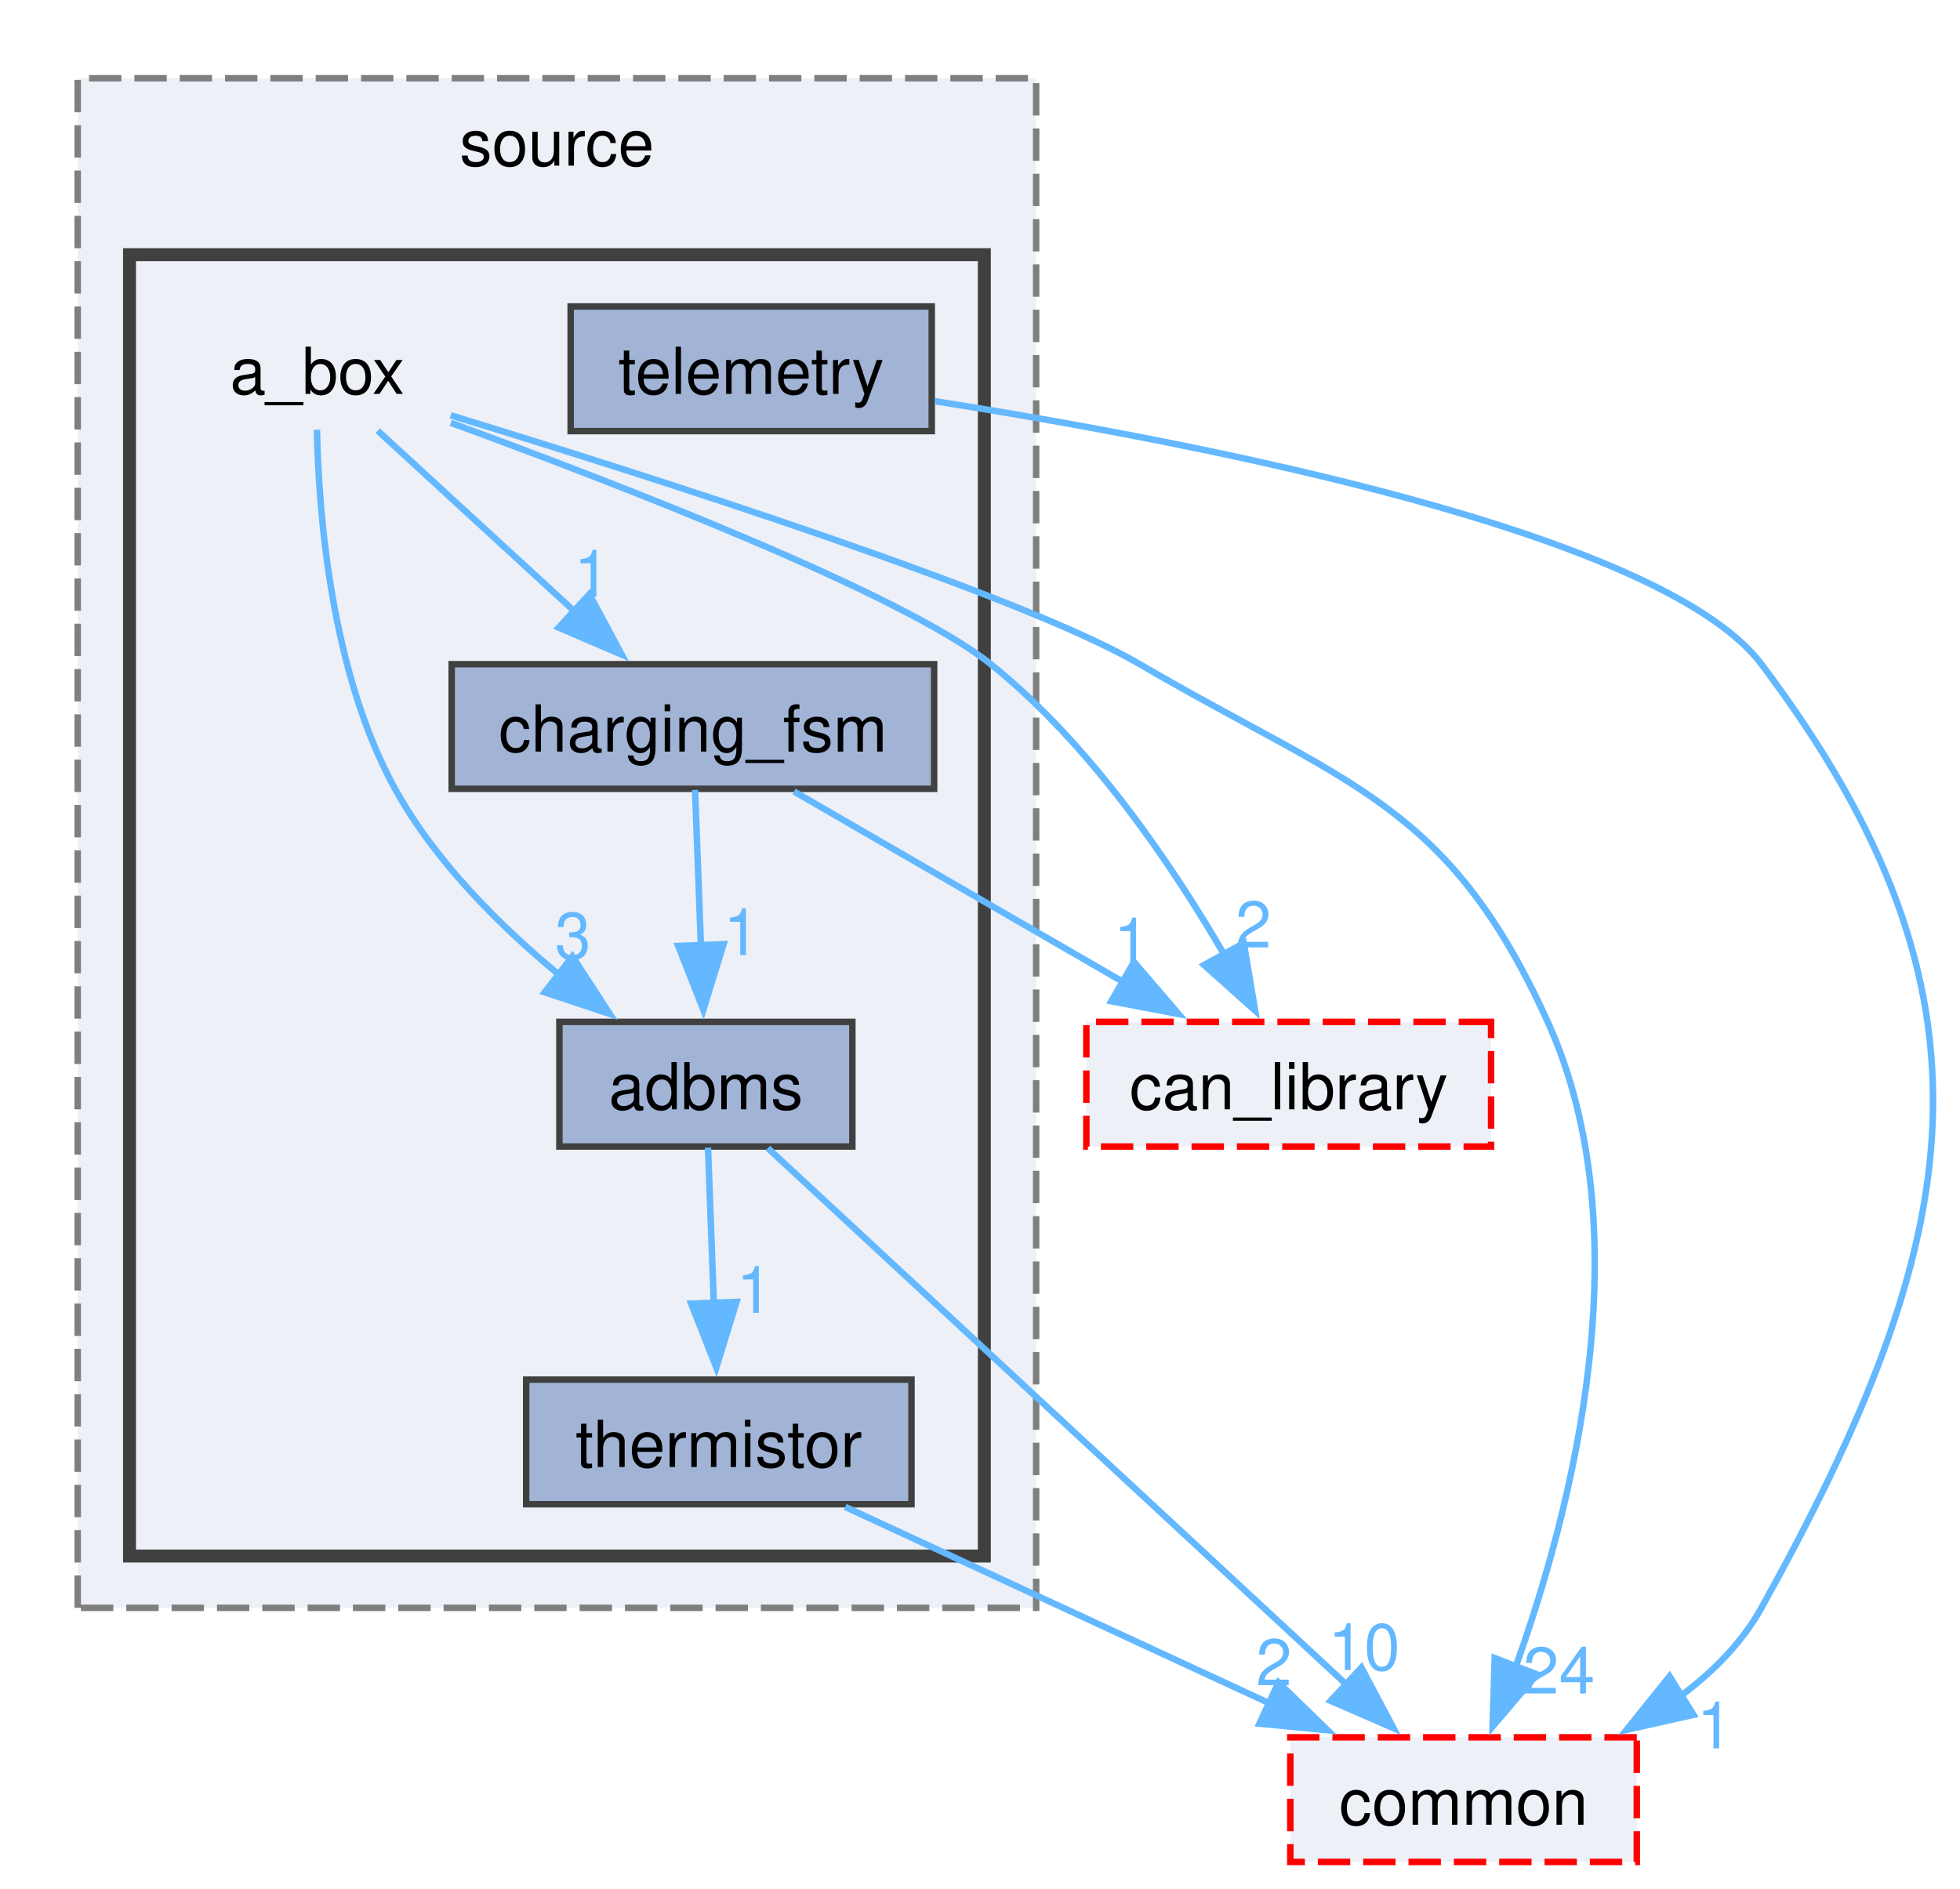
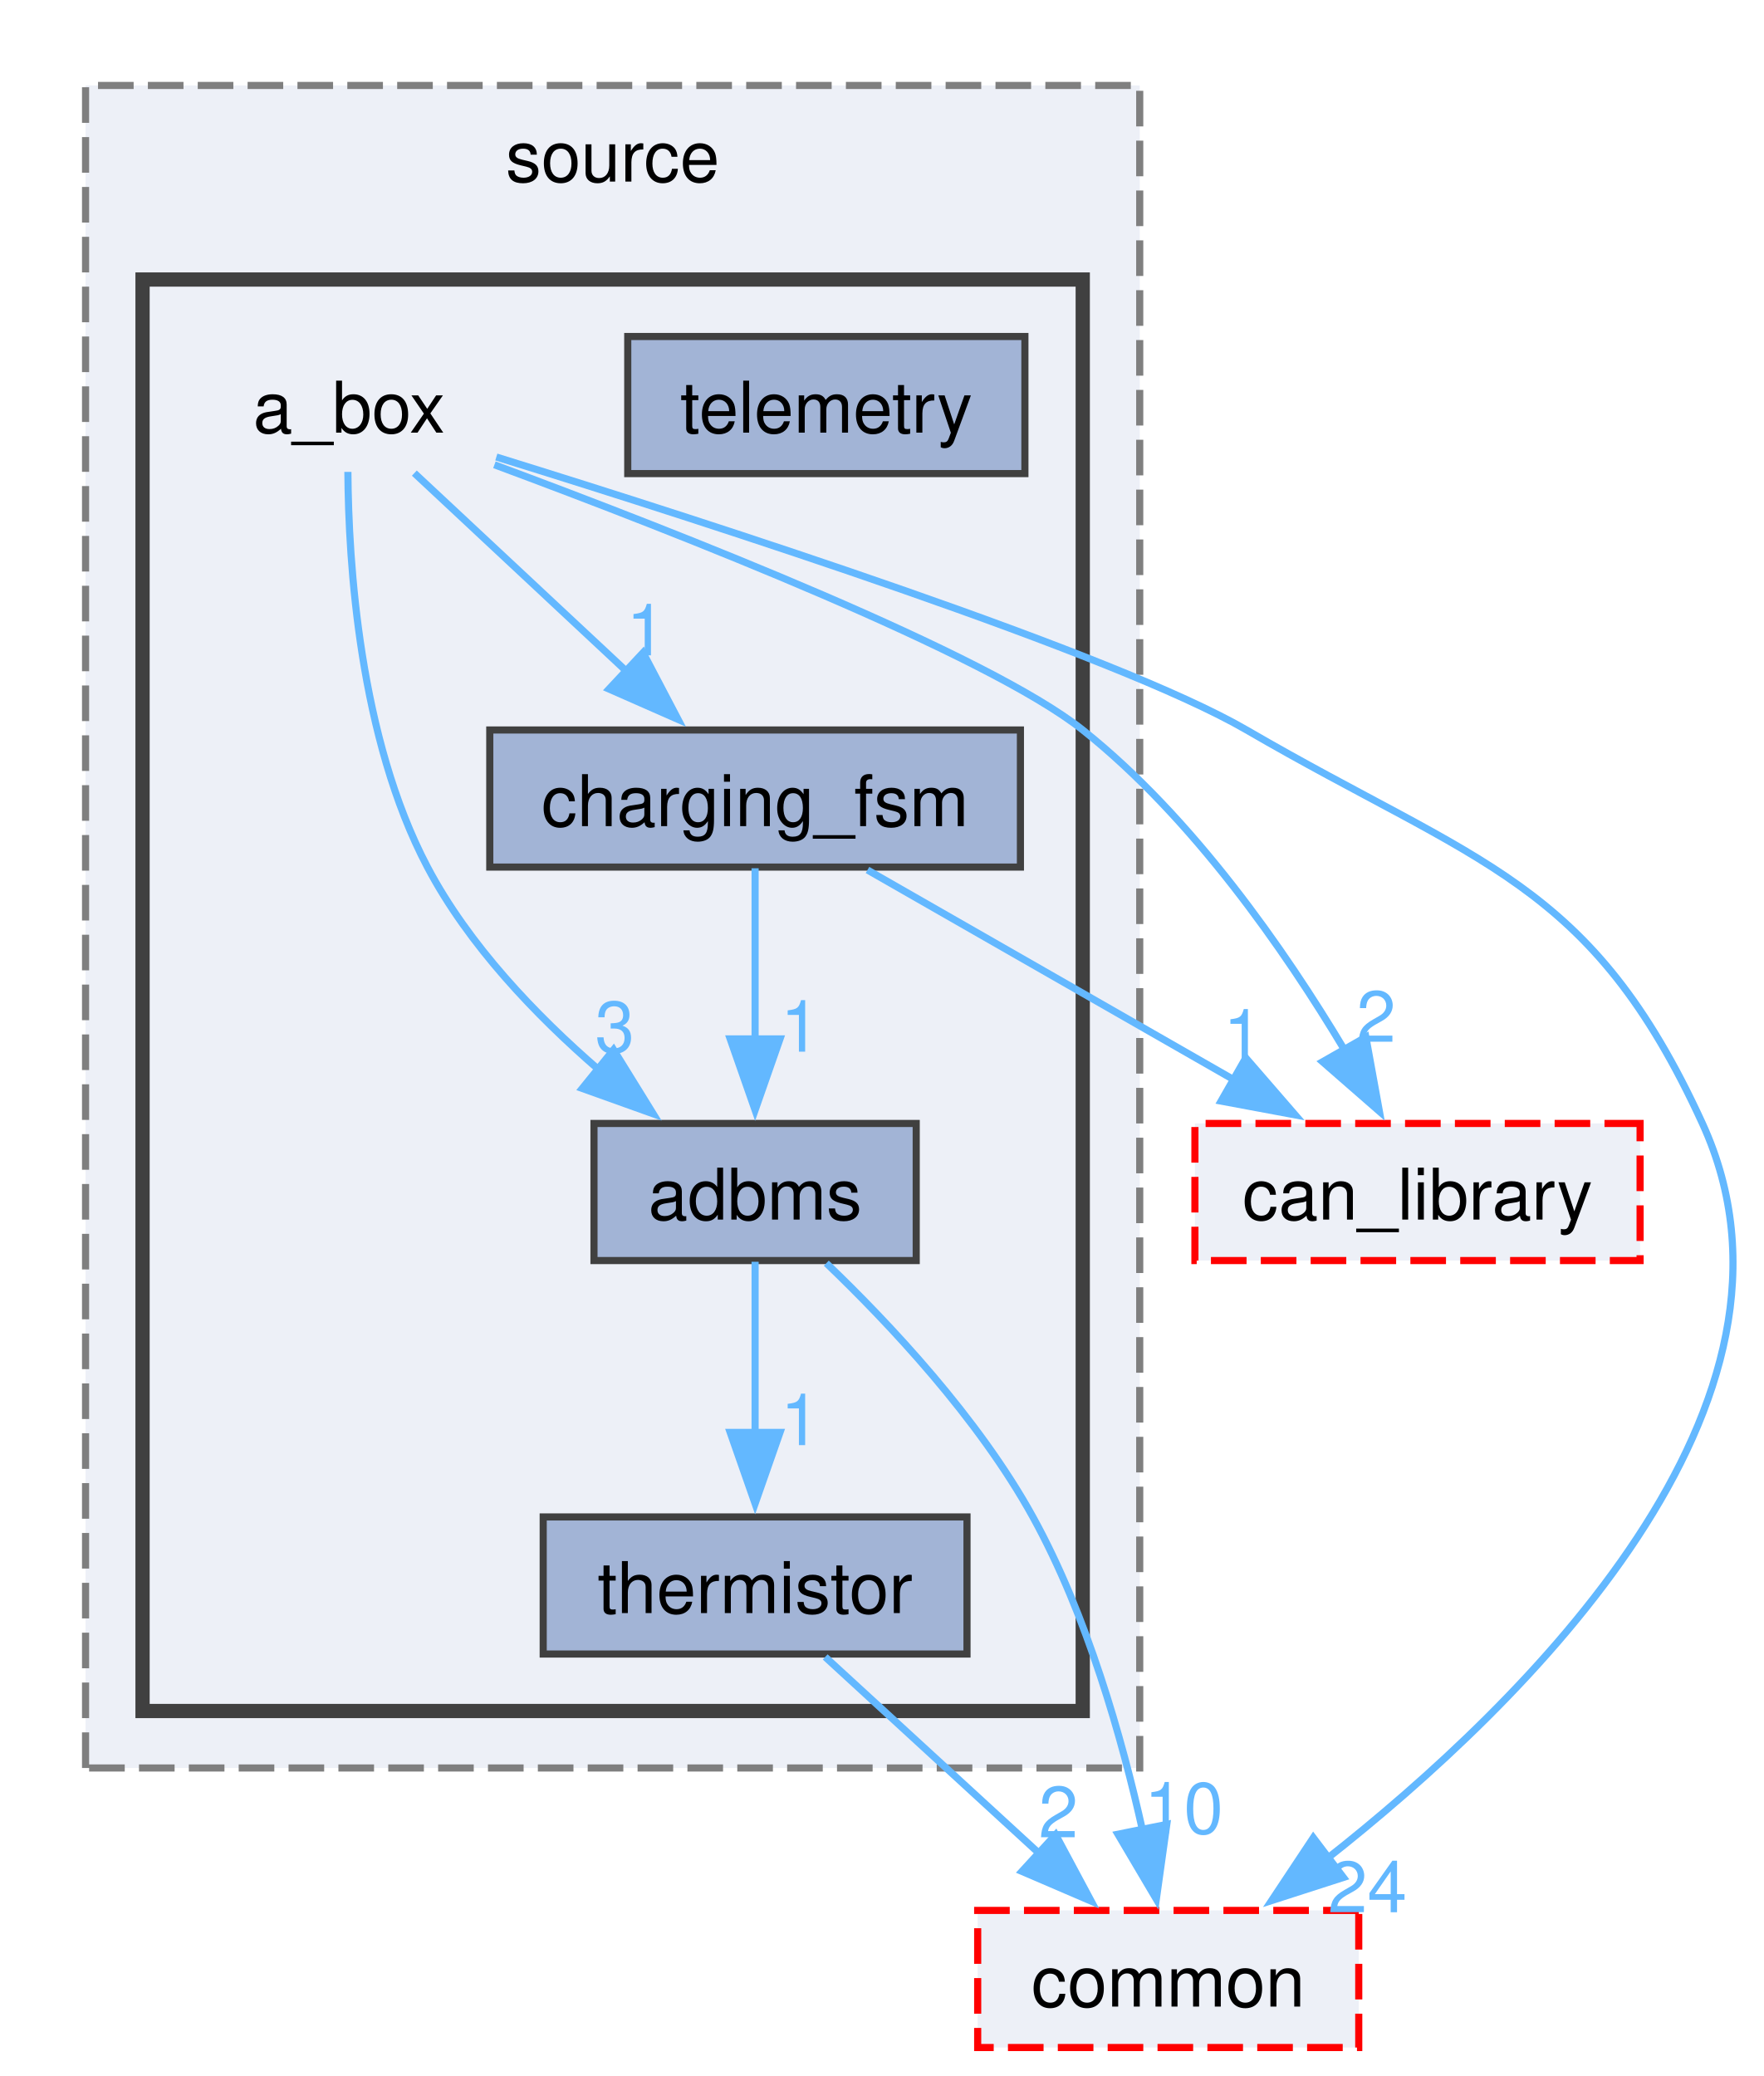
- <svg xmlns="http://www.w3.org/2000/svg" xmlns:xlink="http://www.w3.org/1999/xlink" width="303pt" height="292pt" viewBox="0.00 0.00 302.66 291.50">
+ <svg xmlns="http://www.w3.org/2000/svg" xmlns:xlink="http://www.w3.org/1999/xlink" width="248pt" height="292pt" viewBox="0.00 0.00 247.55 291.50">
  <g id="graph0" class="graph" transform="scale(1 1) rotate(0) translate(4 287.5)">
    <g id="clust1" class="cluster">
      <g id="a_clust1">
        <a xlink:href="dir_05e217f700315e70ae47203d567fe0c9.html" target="_top" xlink:title="source">
          <polygon fill="#edf0f7" stroke="#7f7f7f" stroke-dasharray="5,2" points="8,-39.25 8,-275.5 156,-275.5 156,-39.25 8,-39.25" />
          <text text-anchor="middle" x="82" y="-262" font-family="Helvetica,sans-Serif" font-size="10.00">source</text>
        </a>
      </g>
    </g>
    <g id="clust2" class="cluster">
      <g id="a_clust2">
        <a xlink:href="dir_c5ffd08ff9aa00277f014903005f1bc0.html" target="_top">
          <polygon fill="#edf0f7" stroke="#404040" stroke-width="2" points="16,-47.25 16,-248.25 148,-248.25 148,-47.25 16,-47.25" />
        </a>
      </g>
    </g>
    <g id="node1" class="node">
      <text text-anchor="middle" x="45" y="-226.75" font-family="Helvetica,sans-Serif" font-size="10.00">a_box</text>
    </g>
    <g id="node2" class="node">
      <g id="a_node2">
        <a xlink:href="dir_ea9193e9e86f9bc4ee2f809bd800c685.html" target="_top" xlink:title="adbms">
-           <polygon fill="#a2b4d6" stroke="#404040" points="127.62,-129.75 82.38,-129.75 82.38,-110.5 127.62,-110.5 127.62,-129.75" />
-           <text text-anchor="middle" x="105" y="-116.25" font-family="Helvetica,sans-Serif" font-size="10.00">adbms</text>
+           <polygon fill="#a2b4d6" stroke="#404040" points="124.62,-129.75 79.38,-129.75 79.38,-110.5 124.62,-110.5 124.62,-129.75" />
+           <text text-anchor="middle" x="102" y="-116.25" font-family="Helvetica,sans-Serif" font-size="10.00">adbms</text>
        </a>
      </g>
    </g>
    <g id="edge4" class="edge">
      <g id="a_edge4">
        <a xlink:href="dir_000000_000001.html" target="_top">
-           <path fill="none" stroke="#63b8ff" d="M44.94,-221.21C45.2,-208.43 47.09,-183.73 57,-165.75 63.18,-154.54 73.2,-144.56 82.49,-136.9" />
-           <polygon fill="#63b8ff" stroke="#63b8ff" points="84.39,-139.86 90.17,-130.98 80.11,-134.32 84.39,-139.86" />
+           <path fill="none" stroke="#63b8ff" d="M44.83,-221.24C44.91,-208.51 46.44,-183.86 56,-165.75 61.78,-154.79 71.23,-144.93 80.07,-137.28" />
+           <polygon fill="#63b8ff" stroke="#63b8ff" points="82.13,-140.11 87.7,-131.1 77.73,-134.67 82.13,-140.11" />
        </a>
      </g>
      <g id="a_edge4-headlabel">
        <a xlink:href="dir_000000_000001.html" target="_top" xlink:title="3">
-           <text text-anchor="middle" x="84.47" y="-139.5" font-family="Helvetica,sans-Serif" font-size="10.00" fill="#63b8ff">3</text>
+           <text text-anchor="middle" x="82.3" y="-139.75" font-family="Helvetica,sans-Serif" font-size="10.00" fill="#63b8ff">3</text>
        </a>
      </g>
    </g>
    <g id="node3" class="node">
      <g id="a_node3">
        <a xlink:href="dir_9f35e10b22c4f6fda83e617c14ac8eb2.html" target="_top" xlink:title="charging_fsm">
-           <polygon fill="#a2b4d6" stroke="#404040" points="140.25,-185 65.75,-185 65.75,-165.75 140.25,-165.75 140.25,-185" />
-           <text text-anchor="middle" x="103" y="-171.5" font-family="Helvetica,sans-Serif" font-size="10.00">charging_fsm</text>
+           <polygon fill="#a2b4d6" stroke="#404040" points="139.25,-185 64.75,-185 64.75,-165.75 139.25,-165.75 139.25,-185" />
+           <text text-anchor="middle" x="102" y="-171.5" font-family="Helvetica,sans-Serif" font-size="10.00">charging_fsm</text>
        </a>
      </g>
    </g>
    <g id="edge3" class="edge">
      <g id="a_edge3">
        <a xlink:href="dir_000000_000009.html" target="_top">
-           <path fill="none" stroke="#63b8ff" d="M54.32,-221.07C62.54,-213.52 74.76,-202.3 84.9,-192.99" />
-           <polygon fill="#63b8ff" stroke="#63b8ff" points="87.01,-195.81 92.01,-186.47 82.27,-190.65 87.01,-195.81" />
+           <path fill="none" stroke="#63b8ff" d="M54.16,-221.07C62.16,-213.6 74.01,-202.53 83.91,-193.28" />
+           <polygon fill="#63b8ff" stroke="#63b8ff" points="86.27,-195.86 91.19,-186.48 81.49,-190.75 86.27,-195.86" />
        </a>
      </g>
      <g id="a_edge3-headlabel">
        <a xlink:href="dir_000000_000009.html" target="_top" xlink:title="1">
-           <text text-anchor="middle" x="87.4" y="-195.43" font-family="Helvetica,sans-Serif" font-size="10.00" fill="#63b8ff">1</text>
+           <text text-anchor="middle" x="86.69" y="-195.48" font-family="Helvetica,sans-Serif" font-size="10.00" fill="#63b8ff">1</text>
        </a>
      </g>
    </g>
    <g id="node6" class="node">
      <g id="a_node6">
        <a xlink:href="dir_23383892851dd1305915cb7b74af71f4.html" target="_top" xlink:title="can_library">
          <polygon fill="#edf0f7" stroke="red" stroke-dasharray="5,2" points="226.25,-129.75 163.75,-129.75 163.75,-110.5 226.25,-110.5 226.25,-129.75" />
          <text text-anchor="middle" x="195" y="-116.25" font-family="Helvetica,sans-Serif" font-size="10.00">can_library</text>
        </a>
      </g>
    </g>
    <g id="edge1" class="edge">
      <g id="a_edge1">
        <a xlink:href="dir_000000_000008.html" target="_top">
-           <path fill="none" stroke="#63b8ff" d="M65.62,-222.28C91.91,-212.66 135.59,-195.76 149,-185 164.31,-172.72 176.92,-154.12 185.04,-140.15" />
-           <polygon fill="#63b8ff" stroke="#63b8ff" points="188.06,-141.92 189.82,-131.48 181.93,-138.54 188.06,-141.92" />
+           <path fill="none" stroke="#63b8ff" d="M65.4,-222.24C91.43,-212.58 134.66,-195.62 148,-185 163.47,-172.68 176.37,-154.08 184.72,-140.13" />
+           <polygon fill="#63b8ff" stroke="#63b8ff" points="187.75,-141.88 189.65,-131.45 181.67,-138.41 187.75,-141.88" />
        </a>
      </g>
      <g id="a_edge1-headlabel">
        <a xlink:href="dir_000000_000008.html" target="_top" xlink:title="2">
-           <text text-anchor="middle" x="189.54" y="-141.24" font-family="Helvetica,sans-Serif" font-size="10.00" fill="#63b8ff">2</text>
+           <text text-anchor="middle" x="189.19" y="-141.21" font-family="Helvetica,sans-Serif" font-size="10.00" fill="#63b8ff">2</text>
        </a>
      </g>
    </g>
    <g id="node7" class="node">
      <g id="a_node7">
        <a xlink:href="dir_5e269a536bf5351fb01f412fd1d14980.html" target="_top" xlink:title="common">
-           <polygon fill="#edf0f7" stroke="red" stroke-dasharray="5,2" points="248.75,-19.25 195.25,-19.25 195.25,0 248.75,0 248.75,-19.25" />
-           <text text-anchor="middle" x="222" y="-5.75" font-family="Helvetica,sans-Serif" font-size="10.00">common</text>
+           <polygon fill="#edf0f7" stroke="red" stroke-dasharray="5,2" points="186.75,-19.25 133.25,-19.25 133.25,0 186.75,0 186.75,-19.25" />
+           <text text-anchor="middle" x="160" y="-5.75" font-family="Helvetica,sans-Serif" font-size="10.00">common</text>
        </a>
      </g>
    </g>
    <g id="edge2" class="edge">
      <g id="a_edge2">
        <a xlink:href="dir_000000_000010.html" target="_top">
-           <path fill="none" stroke="#63b8ff" d="M65.59,-223.44C96.57,-213.96 153.54,-195.79 172,-185 204.15,-166.21 219.63,-163.67 235,-129.75 249.76,-97.17 238.83,-54.61 230.06,-30.18" />
-           <polygon fill="#63b8ff" stroke="#63b8ff" points="233.34,-28.97 226.48,-20.9 226.81,-31.49 233.34,-28.97" />
+           <path fill="none" stroke="#63b8ff" d="M65.67,-223.33C96.45,-213.79 152.69,-195.64 171,-185 203.49,-166.12 219.36,-163.92 235,-129.75 253.01,-90.42 210.26,-48.53 182.17,-26.42" />
+           <polygon fill="#63b8ff" stroke="#63b8ff" points="184.6,-23.88 174.51,-20.63 180.37,-29.46 184.6,-23.88" />
        </a>
      </g>
      <g id="a_edge2-headlabel">
        <a xlink:href="dir_000000_000010.html" target="_top" xlink:title="24">
-           <text text-anchor="middle" x="236.74" y="-26.01" font-family="Helvetica,sans-Serif" font-size="10.00" fill="#63b8ff">24</text>
+           <text text-anchor="middle" x="187.97" y="-18.99" font-family="Helvetica,sans-Serif" font-size="10.00" fill="#63b8ff">24</text>
        </a>
      </g>
    </g>
    <g id="node5" class="node">
      <g id="a_node5">
        <a xlink:href="dir_324084d18c9986b80f402d748fad8be8.html" target="_top" xlink:title="thermistor">
-           <polygon fill="#a2b4d6" stroke="#404040" points="136.75,-74.5 77.25,-74.5 77.25,-55.25 136.75,-55.25 136.75,-74.5" />
-           <text text-anchor="middle" x="107" y="-61" font-family="Helvetica,sans-Serif" font-size="10.00">thermistor</text>
+           <polygon fill="#a2b4d6" stroke="#404040" points="131.75,-74.5 72.25,-74.5 72.25,-55.25 131.75,-55.25 131.75,-74.5" />
+           <text text-anchor="middle" x="102" y="-61" font-family="Helvetica,sans-Serif" font-size="10.00">thermistor</text>
        </a>
      </g>
    </g>
    <g id="edge5" class="edge">
      <g id="a_edge5">
        <a xlink:href="dir_000001_000074.html" target="_top">
-           <path fill="none" stroke="#63b8ff" d="M105.33,-110.33C105.58,-103.74 105.93,-94.46 106.24,-86.07" />
-           <polygon fill="#63b8ff" stroke="#63b8ff" points="109.73,-86.5 106.61,-76.37 102.73,-86.23 109.73,-86.5" />
+           <path fill="none" stroke="#63b8ff" d="M102,-110.33C102,-103.82 102,-94.67 102,-86.37" />
+           <polygon fill="#63b8ff" stroke="#63b8ff" points="105.5,-86.37 102,-76.37 98.5,-86.37 105.5,-86.37" />
        </a>
      </g>
      <g id="a_edge5-headlabel">
        <a xlink:href="dir_000001_000074.html" target="_top" xlink:title="1">
-           <text text-anchor="middle" x="112.49" y="-84.81" font-family="Helvetica,sans-Serif" font-size="10.00" fill="#63b8ff">1</text>
+           <text text-anchor="middle" x="108.34" y="-84.58" font-family="Helvetica,sans-Serif" font-size="10.00" fill="#63b8ff">1</text>
        </a>
      </g>
    </g>
    <g id="edge6" class="edge">
      <g id="a_edge6">
        <a xlink:href="dir_000001_000010.html" target="_top">
-           <path fill="none" stroke="#63b8ff" d="M114.57,-110.25C134.11,-92.13 178.86,-50.63 204,-27.32" />
-           <polygon fill="#63b8ff" stroke="#63b8ff" points="206.23,-30.02 211.18,-20.66 201.47,-24.89 206.23,-30.02" />
+           <path fill="none" stroke="#63b8ff" d="M112,-110.13C120.79,-101.71 133.35,-88.38 141,-74.5 148.62,-60.68 153.51,-43.45 156.42,-30.37" />
+           <polygon fill="#63b8ff" stroke="#63b8ff" points="159.8,-31.33 158.33,-20.83 152.94,-29.95 159.8,-31.33" />
        </a>
      </g>
      <g id="a_edge6-headlabel">
        <a xlink:href="dir_000001_000010.html" target="_top" xlink:title="10">
-           <text text-anchor="middle" x="206.64" y="-29.64" font-family="Helvetica,sans-Serif" font-size="10.00" fill="#63b8ff">10</text>
+           <text text-anchor="middle" x="162.18" y="-30.05" font-family="Helvetica,sans-Serif" font-size="10.00" fill="#63b8ff">10</text>
        </a>
      </g>
    </g>
    <g id="edge8" class="edge">
      <g id="a_edge8">
        <a xlink:href="dir_000009_000001.html" target="_top">
-           <path fill="none" stroke="#63b8ff" d="M103.33,-165.58C103.58,-158.99 103.93,-149.71 104.24,-141.32" />
-           <polygon fill="#63b8ff" stroke="#63b8ff" points="107.73,-141.75 104.61,-131.62 100.73,-141.48 107.73,-141.75" />
+           <path fill="none" stroke="#63b8ff" d="M102,-165.58C102,-159.07 102,-149.92 102,-141.62" />
+           <polygon fill="#63b8ff" stroke="#63b8ff" points="105.5,-141.62 102,-131.62 98.5,-141.62 105.5,-141.62" />
        </a>
      </g>
      <g id="a_edge8-headlabel">
        <a xlink:href="dir_000009_000001.html" target="_top" xlink:title="1">
-           <text text-anchor="middle" x="110.49" y="-140.06" font-family="Helvetica,sans-Serif" font-size="10.00" fill="#63b8ff">1</text>
+           <text text-anchor="middle" x="108.34" y="-139.83" font-family="Helvetica,sans-Serif" font-size="10.00" fill="#63b8ff">1</text>
        </a>
      </g>
    </g>
    <g id="edge7" class="edge">
      <g id="a_edge7">
        <a xlink:href="dir_000009_000008.html" target="_top">
-           <path fill="none" stroke="#63b8ff" d="M118.61,-165.34C132.62,-157.23 153.43,-145.18 169.8,-135.71" />
-           <polygon fill="#63b8ff" stroke="#63b8ff" points="171.11,-139 178.01,-130.96 167.6,-132.94 171.11,-139" />
+           <path fill="none" stroke="#63b8ff" d="M117.78,-165.34C131.94,-157.23 152.98,-145.18 169.53,-135.71" />
+           <polygon fill="#63b8ff" stroke="#63b8ff" points="170.89,-138.96 177.83,-130.95 167.42,-132.89 170.89,-138.96" />
        </a>
      </g>
      <g id="a_edge7-headlabel">
        <a xlink:href="dir_000009_000008.html" target="_top" xlink:title="1">
-           <text text-anchor="middle" x="170.73" y="-138.62" font-family="Helvetica,sans-Serif" font-size="10.00" fill="#63b8ff">1</text>
+           <text text-anchor="middle" x="170.5" y="-138.58" font-family="Helvetica,sans-Serif" font-size="10.00" fill="#63b8ff">1</text>
        </a>
      </g>
    </g>
    <g id="node4" class="node">
      <g id="a_node4">
        <a xlink:href="dir_5ee2135634d39a3e81bef88fa244c00c.html" target="_top" xlink:title="telemetry">
          <polygon fill="#a2b4d6" stroke="#404040" points="139.88,-240.25 84.12,-240.25 84.12,-221 139.88,-221 139.88,-240.25" />
          <text text-anchor="middle" x="112" y="-226.75" font-family="Helvetica,sans-Serif" font-size="10.00">telemetry</text>
        </a>
      </g>
    </g>
    <g id="edge9" class="edge">
      <g id="a_edge9">
-         <a xlink:href="dir_000069_000010.html" target="_top">
-           <path fill="none" stroke="#63b8ff" d="M140.37,-225.62C181.02,-219.23 252.65,-205.36 268,-185 307,-133.28 299.46,-95.88 268,-39.25 264.97,-33.8 260.43,-29.26 255.36,-25.51" />
-           <polygon fill="#63b8ff" stroke="#63b8ff" points="257.51,-22.72 247.17,-20.41 253.81,-28.67 257.51,-22.72" />
+         <a xlink:href="dir_000074_000010.html" target="_top">
+           <path fill="none" stroke="#63b8ff" d="M111.84,-54.84C120.05,-47.3 131.98,-36.35 141.91,-27.23" />
+           <polygon fill="#63b8ff" stroke="#63b8ff" points="144.19,-29.89 149.19,-20.55 139.46,-24.73 144.19,-29.89" />
        </a>
      </g>
      <g id="a_edge9-headlabel">
-         <a xlink:href="dir_000069_000010.html" target="_top" xlink:title="1">
-           <text text-anchor="middle" x="260.78" y="-17.54" font-family="Helvetica,sans-Serif" font-size="10.00" fill="#63b8ff">1</text>
-         </a>
-       </g>
-     </g>
-     <g id="edge10" class="edge">
-       <g id="a_edge10">
-         <a xlink:href="dir_000074_000010.html" target="_top">
-           <path fill="none" stroke="#63b8ff" d="M126.51,-54.84C144.52,-46.5 171.52,-34 192.23,-24.41" />
-           <polygon fill="#63b8ff" stroke="#63b8ff" points="193.42,-27.72 201.02,-20.34 190.48,-21.36 193.42,-27.72" />
-         </a>
-       </g>
-       <g id="a_edge10-headlabel">
        <a xlink:href="dir_000074_000010.html" target="_top" xlink:title="2">
-           <text text-anchor="middle" x="192.72" y="-27.29" font-family="Helvetica,sans-Serif" font-size="10.00" fill="#63b8ff">2</text>
+           <text text-anchor="middle" x="144.58" y="-29.51" font-family="Helvetica,sans-Serif" font-size="10.00" fill="#63b8ff">2</text>
        </a>
      </g>
    </g>
  </g>
</svg>
